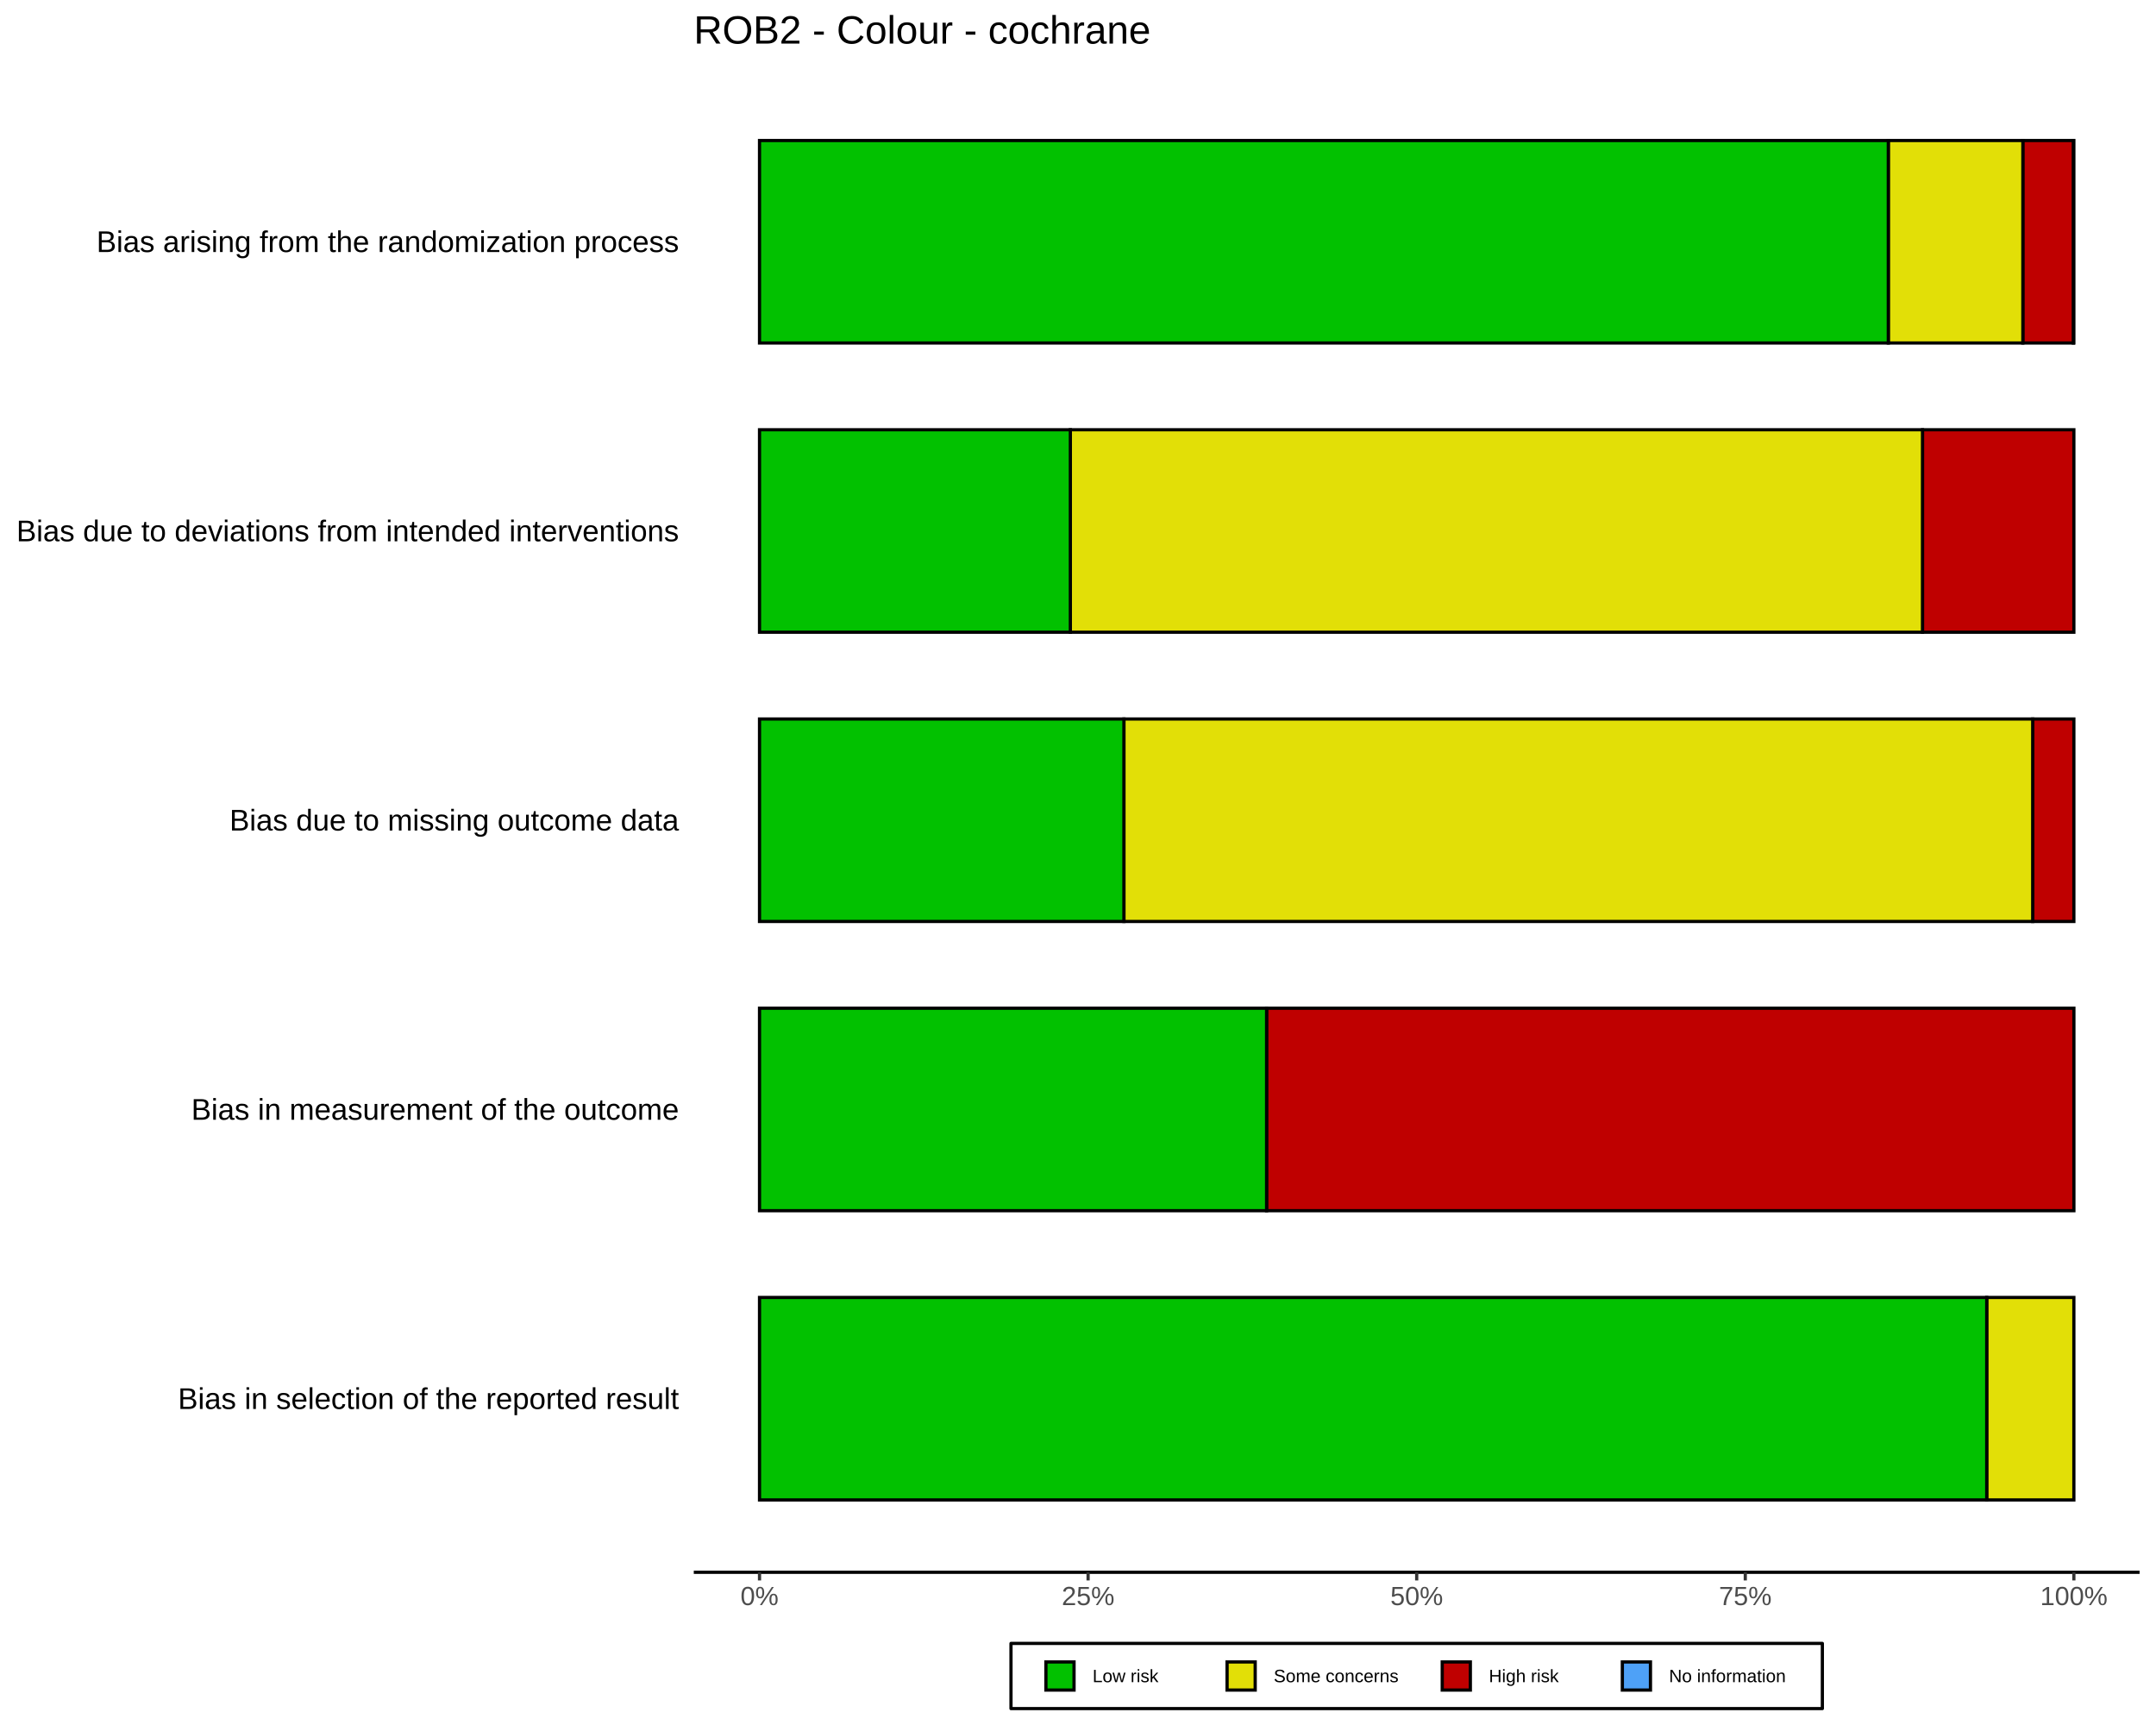
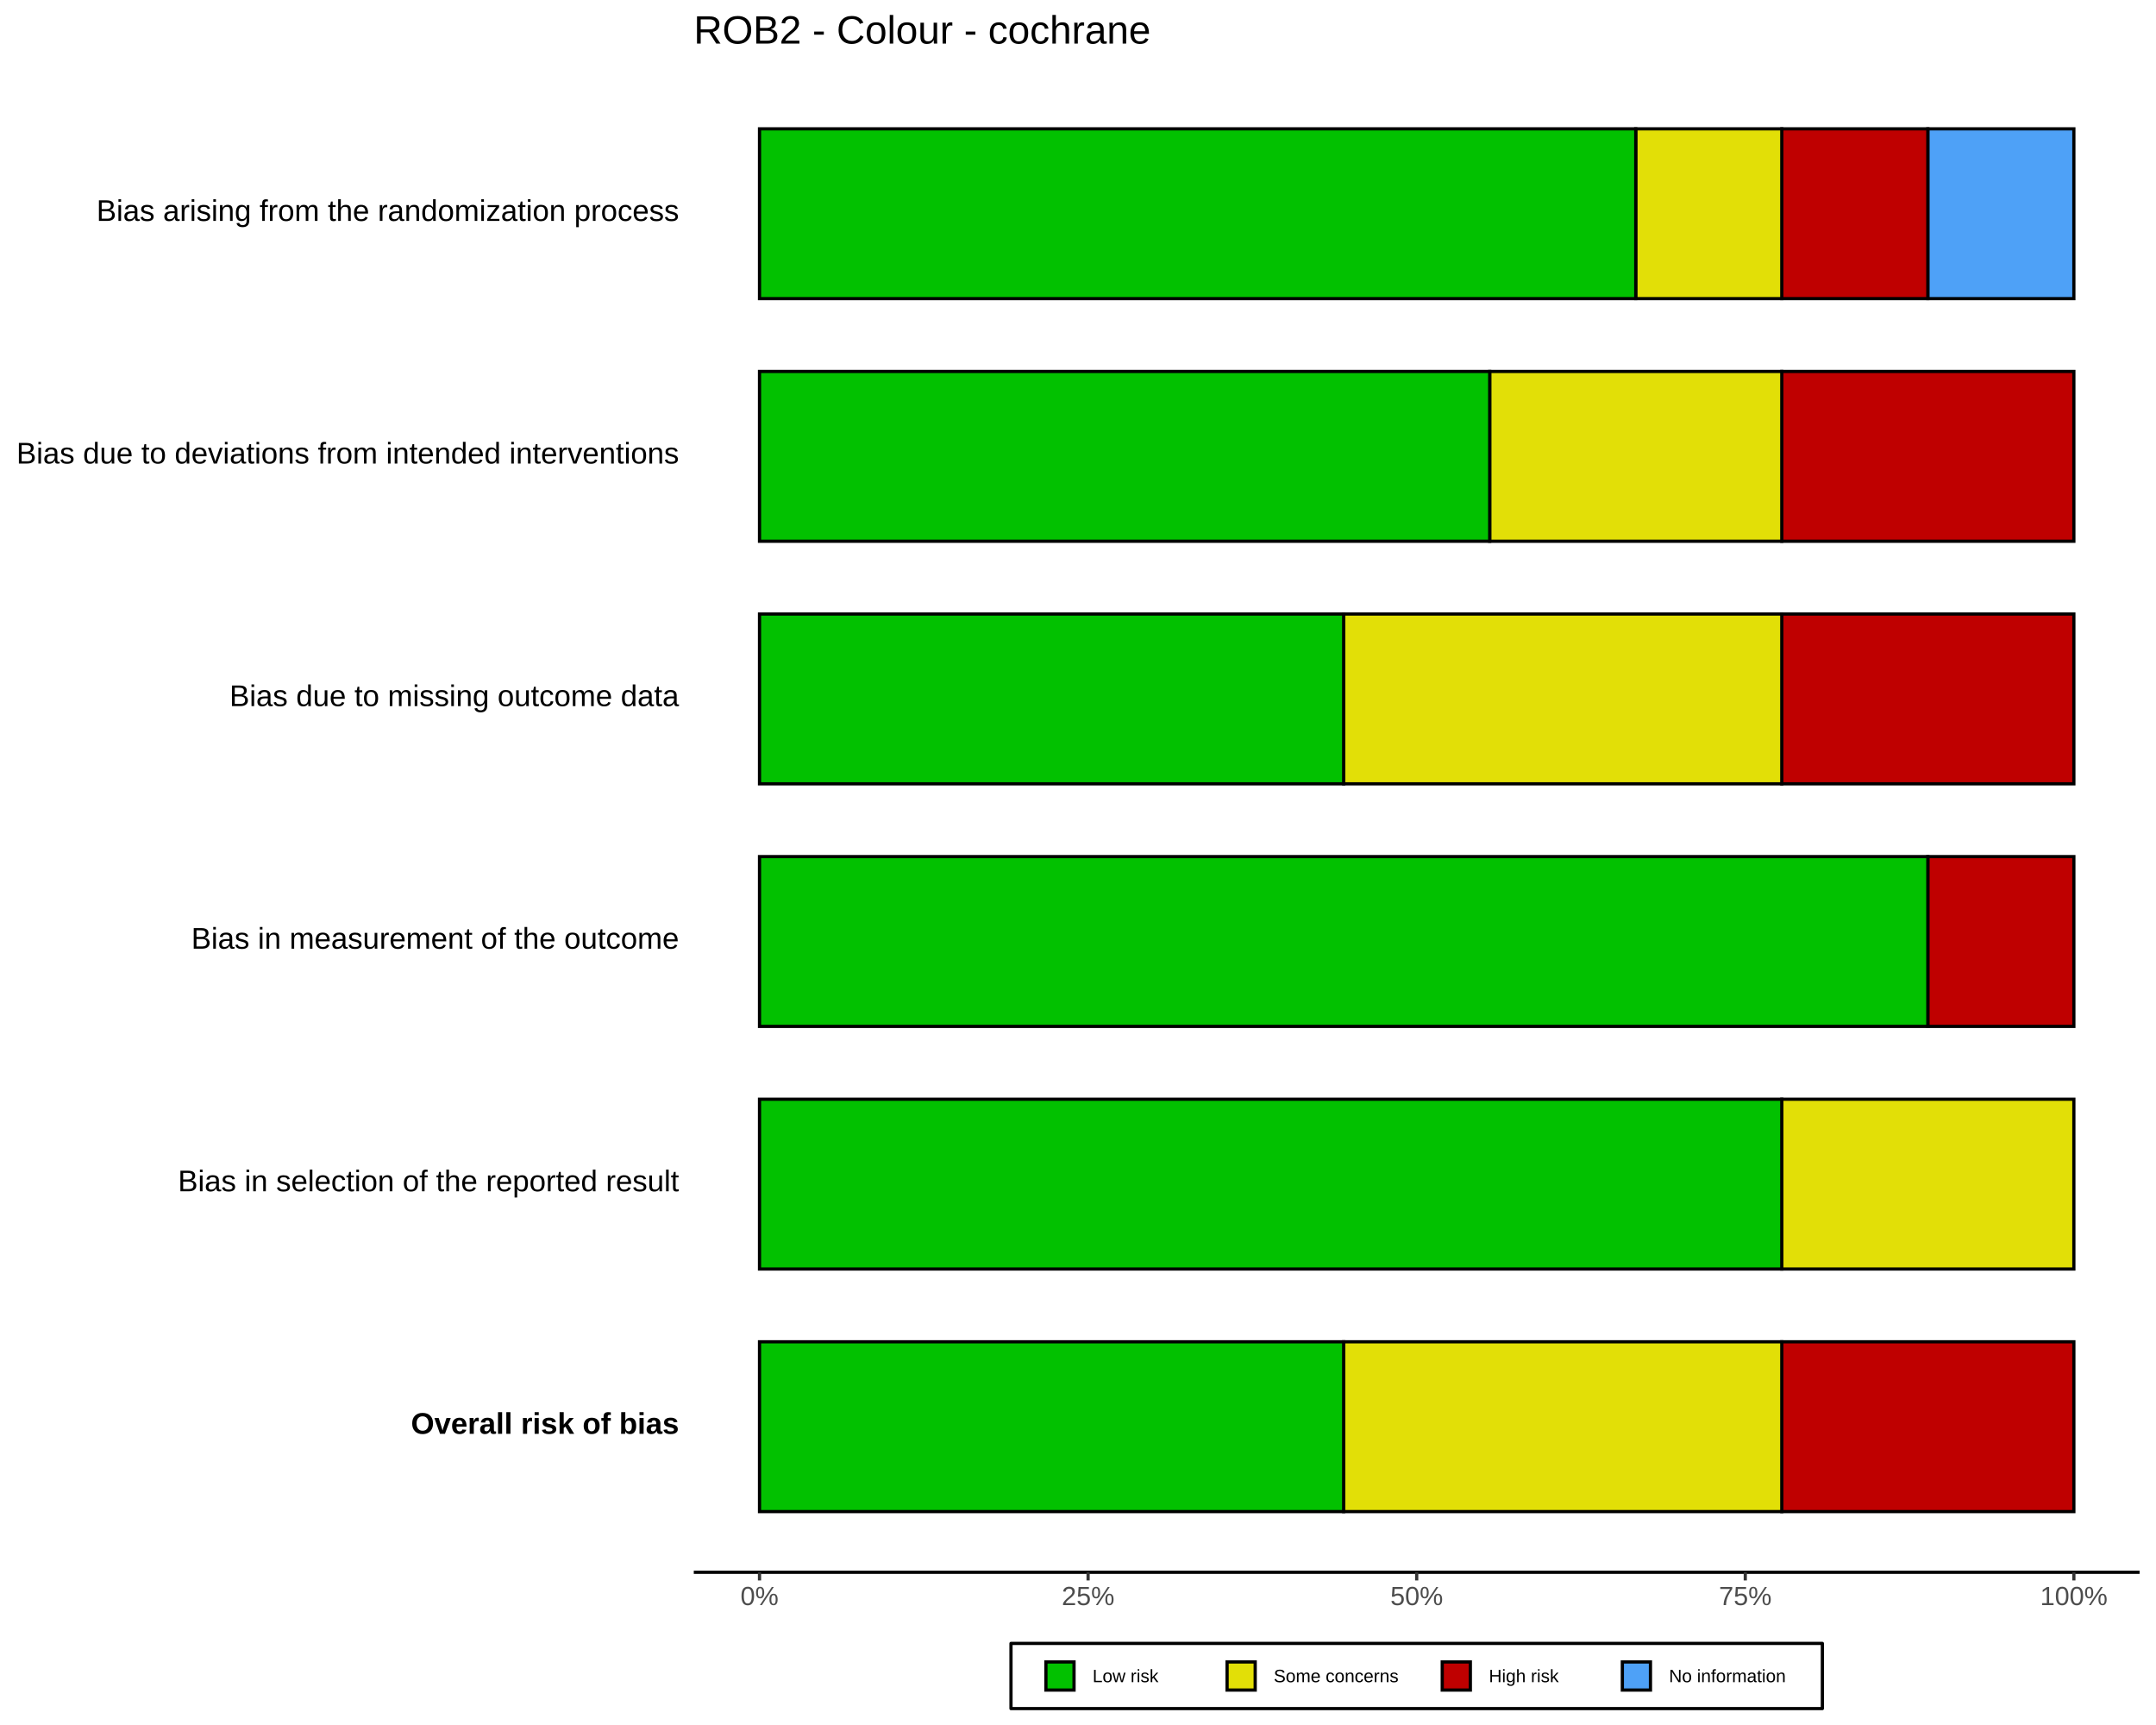
<svg xmlns="http://www.w3.org/2000/svg" viewBox="0 0 720.00 576.00">
  <defs>
    <style type="text/css">
    line, polyline, polygon, path, rect, circle {
      fill: none;
      stroke: #000000;
      stroke-linecap: round;
      stroke-linejoin: round;
      stroke-miterlimit: 10.00;
    }
  </style>
  </defs>
  <rect width="100%" height="100%" style="stroke: none; fill: #FFFFFF;" />
  <rect x="0.00" y="0.00" width="720.00" height="576.00" style="stroke-width: 1.07; stroke: #FFFFFF; fill: #FFFFFF;" />
  <defs>
    <clipPath id="cpMjMxLjY5fDcxNC41Mnw1MjUuMDB8MjIuNzc=">
      <rect x="231.69" y="22.77" width="482.83" height="502.22" />
    </clipPath>
  </defs>
-   <rect x="663.47" y="433.24" width="29.10" height="67.61" style="stroke-width: 1.07; stroke-linecap: square; stroke-linejoin: miter; fill: #E2DF07;" clip-path="url(#cpMjMxLjY5fDcxNC41Mnw1MjUuMDB8MjIuNzc=)" />
-   <rect x="253.64" y="433.24" width="409.83" height="67.61" style="stroke-width: 1.07; stroke-linecap: square; stroke-linejoin: miter; fill: #02C100;" clip-path="url(#cpMjMxLjY5fDcxNC41Mnw1MjUuMDB8MjIuNzc=)" />
-   <rect x="422.98" y="336.66" width="269.60" height="67.61" style="stroke-width: 1.07; stroke-linecap: square; stroke-linejoin: miter; fill: #BF0000;" clip-path="url(#cpMjMxLjY5fDcxNC41Mnw1MjUuMDB8MjIuNzc=)" />
-   <rect x="253.64" y="336.66" width="169.34" height="67.61" style="stroke-width: 1.07; stroke-linecap: square; stroke-linejoin: miter; fill: #02C100;" clip-path="url(#cpMjMxLjY5fDcxNC41Mnw1MjUuMDB8MjIuNzc=)" />
-   <rect x="678.82" y="240.08" width="13.75" height="67.61" style="stroke-width: 1.07; stroke-linecap: square; stroke-linejoin: miter; fill: #BF0000;" clip-path="url(#cpMjMxLjY5fDcxNC41Mnw1MjUuMDB8MjIuNzc=)" />
-   <rect x="375.33" y="240.08" width="303.49" height="67.61" style="stroke-width: 1.07; stroke-linecap: square; stroke-linejoin: miter; fill: #E2DF07;" clip-path="url(#cpMjMxLjY5fDcxNC41Mnw1MjUuMDB8MjIuNzc=)" />
-   <rect x="253.64" y="240.08" width="121.69" height="67.61" style="stroke-width: 1.07; stroke-linecap: square; stroke-linejoin: miter; fill: #02C100;" clip-path="url(#cpMjMxLjY5fDcxNC41Mnw1MjUuMDB8MjIuNzc=)" />
-   <rect x="642.02" y="143.50" width="50.55" height="67.61" style="stroke-width: 1.07; stroke-linecap: square; stroke-linejoin: miter; fill: #BF0000;" clip-path="url(#cpMjMxLjY5fDcxNC41Mnw1MjUuMDB8MjIuNzc=)" />
-   <rect x="357.45" y="143.50" width="284.57" height="67.61" style="stroke-width: 1.07; stroke-linecap: square; stroke-linejoin: miter; fill: #E2DF07;" clip-path="url(#cpMjMxLjY5fDcxNC41Mnw1MjUuMDB8MjIuNzc=)" />
-   <rect x="253.64" y="143.50" width="103.81" height="67.61" style="stroke-width: 1.07; stroke-linecap: square; stroke-linejoin: miter; fill: #02C100;" clip-path="url(#cpMjMxLjY5fDcxNC41Mnw1MjUuMDB8MjIuNzc=)" />
-   <rect x="692.38" y="46.92" width="0.19" height="67.61" style="stroke-width: 1.07; stroke-linecap: square; stroke-linejoin: miter; fill: #4EA1F7;" clip-path="url(#cpMjMxLjY5fDcxNC41Mnw1MjUuMDB8MjIuNzc=)" />
-   <rect x="675.53" y="46.92" width="16.85" height="67.61" style="stroke-width: 1.07; stroke-linecap: square; stroke-linejoin: miter; fill: #BF0000;" clip-path="url(#cpMjMxLjY5fDcxNC41Mnw1MjUuMDB8MjIuNzc=)" />
-   <rect x="630.60" y="46.92" width="44.93" height="67.61" style="stroke-width: 1.07; stroke-linecap: square; stroke-linejoin: miter; fill: #E2DF07;" clip-path="url(#cpMjMxLjY5fDcxNC41Mnw1MjUuMDB8MjIuNzc=)" />
-   <rect x="253.64" y="46.92" width="376.96" height="67.61" style="stroke-width: 1.07; stroke-linecap: square; stroke-linejoin: miter; fill: #02C100;" clip-path="url(#cpMjMxLjY5fDcxNC41Mnw1MjUuMDB8MjIuNzc=)" />
+   <rect x="595.03" y="448.04" width="97.54" height="56.70" style="stroke-width: 1.07; stroke-linecap: square; stroke-linejoin: miter; fill: #BF0000;" clip-path="url(#cpMjMxLjY5fDcxNC41Mnw1MjUuMDB8MjIuNzc=)" />
+   <rect x="448.72" y="448.04" width="146.31" height="56.70" style="stroke-width: 1.07; stroke-linecap: square; stroke-linejoin: miter; fill: #E2DF07;" clip-path="url(#cpMjMxLjY5fDcxNC41Mnw1MjUuMDB8MjIuNzc=)" />
+   <rect x="253.64" y="448.04" width="195.08" height="56.70" style="stroke-width: 1.07; stroke-linecap: square; stroke-linejoin: miter; fill: #02C100;" clip-path="url(#cpMjMxLjY5fDcxNC41Mnw1MjUuMDB8MjIuNzc=)" />
+   <rect x="595.03" y="367.04" width="97.54" height="56.70" style="stroke-width: 1.07; stroke-linecap: square; stroke-linejoin: miter; fill: #E2DF07;" clip-path="url(#cpMjMxLjY5fDcxNC41Mnw1MjUuMDB8MjIuNzc=)" />
+   <rect x="253.64" y="367.04" width="341.39" height="56.70" style="stroke-width: 1.07; stroke-linecap: square; stroke-linejoin: miter; fill: #02C100;" clip-path="url(#cpMjMxLjY5fDcxNC41Mnw1MjUuMDB8MjIuNzc=)" />
+   <rect x="643.80" y="286.03" width="48.77" height="56.70" style="stroke-width: 1.07; stroke-linecap: square; stroke-linejoin: miter; fill: #BF0000;" clip-path="url(#cpMjMxLjY5fDcxNC41Mnw1MjUuMDB8MjIuNzc=)" />
+   <rect x="253.64" y="286.03" width="390.16" height="56.70" style="stroke-width: 1.07; stroke-linecap: square; stroke-linejoin: miter; fill: #02C100;" clip-path="url(#cpMjMxLjY5fDcxNC41Mnw1MjUuMDB8MjIuNzc=)" />
+   <rect x="595.03" y="205.03" width="97.54" height="56.70" style="stroke-width: 1.07; stroke-linecap: square; stroke-linejoin: miter; fill: #BF0000;" clip-path="url(#cpMjMxLjY5fDcxNC41Mnw1MjUuMDB8MjIuNzc=)" />
+   <rect x="448.72" y="205.03" width="146.31" height="56.70" style="stroke-width: 1.07; stroke-linecap: square; stroke-linejoin: miter; fill: #E2DF07;" clip-path="url(#cpMjMxLjY5fDcxNC41Mnw1MjUuMDB8MjIuNzc=)" />
+   <rect x="253.64" y="205.03" width="195.08" height="56.70" style="stroke-width: 1.07; stroke-linecap: square; stroke-linejoin: miter; fill: #02C100;" clip-path="url(#cpMjMxLjY5fDcxNC41Mnw1MjUuMDB8MjIuNzc=)" />
+   <rect x="595.03" y="124.03" width="97.54" height="56.70" style="stroke-width: 1.07; stroke-linecap: square; stroke-linejoin: miter; fill: #BF0000;" clip-path="url(#cpMjMxLjY5fDcxNC41Mnw1MjUuMDB8MjIuNzc=)" />
+   <rect x="497.49" y="124.03" width="97.54" height="56.70" style="stroke-width: 1.07; stroke-linecap: square; stroke-linejoin: miter; fill: #E2DF07;" clip-path="url(#cpMjMxLjY5fDcxNC41Mnw1MjUuMDB8MjIuNzc=)" />
+   <rect x="253.64" y="124.03" width="243.85" height="56.70" style="stroke-width: 1.07; stroke-linecap: square; stroke-linejoin: miter; fill: #02C100;" clip-path="url(#cpMjMxLjY5fDcxNC41Mnw1MjUuMDB8MjIuNzc=)" />
+   <rect x="643.80" y="43.02" width="48.77" height="56.70" style="stroke-width: 1.07; stroke-linecap: square; stroke-linejoin: miter; fill: #4EA1F7;" clip-path="url(#cpMjMxLjY5fDcxNC41Mnw1MjUuMDB8MjIuNzc=)" />
+   <rect x="595.03" y="43.02" width="48.77" height="56.70" style="stroke-width: 1.07; stroke-linecap: square; stroke-linejoin: miter; fill: #BF0000;" clip-path="url(#cpMjMxLjY5fDcxNC41Mnw1MjUuMDB8MjIuNzc=)" />
+   <rect x="546.26" y="43.02" width="48.77" height="56.70" style="stroke-width: 1.07; stroke-linecap: square; stroke-linejoin: miter; fill: #E2DF07;" clip-path="url(#cpMjMxLjY5fDcxNC41Mnw1MjUuMDB8MjIuNzc=)" />
+   <rect x="253.64" y="43.02" width="292.62" height="56.70" style="stroke-width: 1.07; stroke-linecap: square; stroke-linejoin: miter; fill: #02C100;" clip-path="url(#cpMjMxLjY5fDcxNC41Mnw1MjUuMDB8MjIuNzc=)" />
  <defs>
    <clipPath id="cpMC4wMHw3MjAuMDB8NTc2LjAwfDAuMDA=">
      <rect x="0.00" y="0.00" width="720.00" height="576.00" />
    </clipPath>
  </defs>
  <g clip-path="url(#cpMC4wMHw3MjAuMDB8NTc2LjAwfDAuMDA=)">
-     <text x="59.42" y="470.48" style="font-size: 10.00px; font-family: Liberation Sans;" textLength="167.34px" lengthAdjust="spacingAndGlyphs">Bias in selection of the reported result</text>
+     <text x="137.25" y="478.77" style="font-size: 10.00px; font-weight: bold; font-family: Liberation Sans;" textLength="33.92px" lengthAdjust="spacingAndGlyphs">Overall</text>
  </g>
  <g clip-path="url(#cpMC4wMHw3MjAuMDB8NTc2LjAwfDAuMDA=)">
-     <text x="63.87" y="373.90" style="font-size: 10.00px; font-family: Liberation Sans;" textLength="162.89px" lengthAdjust="spacingAndGlyphs">Bias in measurement of the outcome</text>
+     <text x="173.95" y="478.77" style="font-size: 10.00px; font-weight: bold; font-family: Liberation Sans;" textLength="17.80px" lengthAdjust="spacingAndGlyphs">risk</text>
  </g>
  <g clip-path="url(#cpMC4wMHw3MjAuMDB8NTc2LjAwfDAuMDA=)">
-     <text x="76.65" y="277.32" style="font-size: 10.00px; font-family: Liberation Sans;" textLength="150.11px" lengthAdjust="spacingAndGlyphs">Bias due to missing outcome data</text>
+     <text x="194.53" y="478.77" style="font-size: 10.00px; font-weight: bold; font-family: Liberation Sans;" textLength="9.44px" lengthAdjust="spacingAndGlyphs">of</text>
  </g>
  <g clip-path="url(#cpMC4wMHw3MjAuMDB8NTc2LjAwfDAuMDA=)">
-     <text x="5.48" y="180.74" style="font-size: 10.00px; font-family: Liberation Sans;" textLength="221.28px" lengthAdjust="spacingAndGlyphs">Bias due to deviations from intended interventions</text>
+     <text x="206.75" y="478.77" style="font-size: 10.00px; font-weight: bold; font-family: Liberation Sans;" textLength="20.02px" lengthAdjust="spacingAndGlyphs">bias</text>
  </g>
  <g clip-path="url(#cpMC4wMHw3MjAuMDB8NTc2LjAwfDAuMDA=)">
-     <text x="32.21" y="84.16" style="font-size: 10.00px; font-family: Liberation Sans;" textLength="194.55px" lengthAdjust="spacingAndGlyphs">Bias arising from the randomization process</text>
+     <text x="59.42" y="397.79" style="font-size: 10.00px; font-family: Liberation Sans;" textLength="19.45px" lengthAdjust="spacingAndGlyphs">Bias</text>
+   </g>
+   <g clip-path="url(#cpMC4wMHw3MjAuMDB8NTc2LjAwfDAuMDA=)">
+     <text x="81.65" y="397.79" style="font-size: 10.00px; font-family: Liberation Sans;" textLength="7.78px" lengthAdjust="spacingAndGlyphs">in</text>
+   </g>
+   <g clip-path="url(#cpMC4wMHw3MjAuMDB8NTc2LjAwfDAuMDA=)">
+     <text x="92.21" y="397.79" style="font-size: 10.00px; font-family: Liberation Sans;" textLength="39.47px" lengthAdjust="spacingAndGlyphs">selection</text>
+   </g>
+   <g clip-path="url(#cpMC4wMHw3MjAuMDB8NTc2LjAwfDAuMDA=)">
+     <text x="134.46" y="397.79" style="font-size: 10.00px; font-family: Liberation Sans;" textLength="8.34px" lengthAdjust="spacingAndGlyphs">of</text>
+   </g>
+   <g clip-path="url(#cpMC4wMHw3MjAuMDB8NTc2LjAwfDAuMDA=)">
+     <text x="145.59" y="397.79" style="font-size: 10.00px; font-family: Liberation Sans;" textLength="13.91px" lengthAdjust="spacingAndGlyphs">the</text>
+   </g>
+   <g clip-path="url(#cpMC4wMHw3MjAuMDB8NTc2LjAwfDAuMDA=)">
+     <text x="162.28" y="397.79" style="font-size: 10.00px; font-family: Liberation Sans;" textLength="37.25px" lengthAdjust="spacingAndGlyphs">reported</text>
+   </g>
+   <g clip-path="url(#cpMC4wMHw3MjAuMDB8NTc2LjAwfDAuMDA=)">
+     <text x="202.31" y="397.79" style="font-size: 10.00px; font-family: Liberation Sans;" textLength="24.45px" lengthAdjust="spacingAndGlyphs">result</text>
+   </g>
+   <g clip-path="url(#cpMC4wMHw3MjAuMDB8NTc2LjAwfDAuMDA=)">
+     <text x="63.87" y="316.78" style="font-size: 10.00px; font-family: Liberation Sans;" textLength="19.45px" lengthAdjust="spacingAndGlyphs">Bias</text>
+   </g>
+   <g clip-path="url(#cpMC4wMHw3MjAuMDB8NTc2LjAwfDAuMDA=)">
+     <text x="86.10" y="316.78" style="font-size: 10.00px; font-family: Liberation Sans;" textLength="7.78px" lengthAdjust="spacingAndGlyphs">in</text>
+   </g>
+   <g clip-path="url(#cpMC4wMHw3MjAuMDB8NTc2LjAwfDAuMDA=)">
+     <text x="96.67" y="316.78" style="font-size: 10.00px; font-family: Liberation Sans;" textLength="61.14px" lengthAdjust="spacingAndGlyphs">measurement</text>
+   </g>
+   <g clip-path="url(#cpMC4wMHw3MjAuMDB8NTc2LjAwfDAuMDA=)">
+     <text x="160.59" y="316.78" style="font-size: 10.00px; font-family: Liberation Sans;" textLength="8.34px" lengthAdjust="spacingAndGlyphs">of</text>
+   </g>
+   <g clip-path="url(#cpMC4wMHw3MjAuMDB8NTc2LjAwfDAuMDA=)">
+     <text x="171.71" y="316.78" style="font-size: 10.00px; font-family: Liberation Sans;" textLength="13.91px" lengthAdjust="spacingAndGlyphs">the</text>
+   </g>
+   <g clip-path="url(#cpMC4wMHw3MjAuMDB8NTc2LjAwfDAuMDA=)">
+     <text x="188.40" y="316.78" style="font-size: 10.00px; font-family: Liberation Sans;" textLength="38.36px" lengthAdjust="spacingAndGlyphs">outcome</text>
+   </g>
+   <g clip-path="url(#cpMC4wMHw3MjAuMDB8NTc2LjAwfDAuMDA=)">
+     <text x="76.65" y="235.78" style="font-size: 10.00px; font-family: Liberation Sans;" textLength="19.45px" lengthAdjust="spacingAndGlyphs">Bias</text>
+   </g>
+   <g clip-path="url(#cpMC4wMHw3MjAuMDB8NTc2LjAwfDAuMDA=)">
+     <text x="98.89" y="235.78" style="font-size: 10.00px; font-family: Liberation Sans;" textLength="16.69px" lengthAdjust="spacingAndGlyphs">due</text>
+   </g>
+   <g clip-path="url(#cpMC4wMHw3MjAuMDB8NTc2LjAwfDAuMDA=)">
+     <text x="118.35" y="235.78" style="font-size: 10.00px; font-family: Liberation Sans;" textLength="8.34px" lengthAdjust="spacingAndGlyphs">to</text>
+   </g>
+   <g clip-path="url(#cpMC4wMHw3MjAuMDB8NTc2LjAwfDAuMDA=)">
+     <text x="129.48" y="235.78" style="font-size: 10.00px; font-family: Liberation Sans;" textLength="33.89px" lengthAdjust="spacingAndGlyphs">missing</text>
+   </g>
+   <g clip-path="url(#cpMC4wMHw3MjAuMDB8NTc2LjAwfDAuMDA=)">
+     <text x="166.15" y="235.78" style="font-size: 10.00px; font-family: Liberation Sans;" textLength="38.36px" lengthAdjust="spacingAndGlyphs">outcome</text>
+   </g>
+   <g clip-path="url(#cpMC4wMHw3MjAuMDB8NTc2LjAwfDAuMDA=)">
+     <text x="207.29" y="235.78" style="font-size: 10.00px; font-family: Liberation Sans;" textLength="19.47px" lengthAdjust="spacingAndGlyphs">data</text>
+   </g>
+   <g clip-path="url(#cpMC4wMHw3MjAuMDB8NTc2LjAwfDAuMDA=)">
+     <text x="5.48" y="154.78" style="font-size: 10.00px; font-family: Liberation Sans;" textLength="19.45px" lengthAdjust="spacingAndGlyphs">Bias</text>
+   </g>
+   <g clip-path="url(#cpMC4wMHw3MjAuMDB8NTc2LjAwfDAuMDA=)">
+     <text x="27.71" y="154.78" style="font-size: 10.00px; font-family: Liberation Sans;" textLength="16.69px" lengthAdjust="spacingAndGlyphs">due</text>
+   </g>
+   <g clip-path="url(#cpMC4wMHw3MjAuMDB8NTc2LjAwfDAuMDA=)">
+     <text x="47.18" y="154.78" style="font-size: 10.00px; font-family: Liberation Sans;" textLength="8.34px" lengthAdjust="spacingAndGlyphs">to</text>
+   </g>
+   <g clip-path="url(#cpMC4wMHw3MjAuMDB8NTc2LjAwfDAuMDA=)">
+     <text x="58.31" y="154.78" style="font-size: 10.00px; font-family: Liberation Sans;" textLength="45.03px" lengthAdjust="spacingAndGlyphs">deviations</text>
+   </g>
+   <g clip-path="url(#cpMC4wMHw3MjAuMDB8NTc2LjAwfDAuMDA=)">
+     <text x="106.12" y="154.78" style="font-size: 10.00px; font-family: Liberation Sans;" textLength="20.00px" lengthAdjust="spacingAndGlyphs">from</text>
+   </g>
+   <g clip-path="url(#cpMC4wMHw3MjAuMDB8NTc2LjAwfDAuMDA=)">
+     <text x="128.90" y="154.78" style="font-size: 10.00px; font-family: Liberation Sans;" textLength="38.38px" lengthAdjust="spacingAndGlyphs">intended</text>
+   </g>
+   <g clip-path="url(#cpMC4wMHw3MjAuMDB8NTc2LjAwfDAuMDA=)">
+     <text x="170.06" y="154.78" style="font-size: 10.00px; font-family: Liberation Sans;" textLength="56.70px" lengthAdjust="spacingAndGlyphs">interventions</text>
+   </g>
+   <g clip-path="url(#cpMC4wMHw3MjAuMDB8NTc2LjAwfDAuMDA=)">
+     <text x="32.21" y="73.77" style="font-size: 10.00px; font-family: Liberation Sans;" textLength="19.45px" lengthAdjust="spacingAndGlyphs">Bias</text>
+   </g>
+   <g clip-path="url(#cpMC4wMHw3MjAuMDB8NTc2LjAwfDAuMDA=)">
+     <text x="54.45" y="73.77" style="font-size: 10.00px; font-family: Liberation Sans;" textLength="29.45px" lengthAdjust="spacingAndGlyphs">arising</text>
+   </g>
+   <g clip-path="url(#cpMC4wMHw3MjAuMDB8NTc2LjAwfDAuMDA=)">
+     <text x="86.68" y="73.77" style="font-size: 10.00px; font-family: Liberation Sans;" textLength="20.00px" lengthAdjust="spacingAndGlyphs">from</text>
+   </g>
+   <g clip-path="url(#cpMC4wMHw3MjAuMDB8NTc2LjAwfDAuMDA=)">
+     <text x="109.46" y="73.77" style="font-size: 10.00px; font-family: Liberation Sans;" textLength="13.91px" lengthAdjust="spacingAndGlyphs">the</text>
+   </g>
+   <g clip-path="url(#cpMC4wMHw3MjAuMDB8NTc2LjAwfDAuMDA=)">
+     <text x="126.15" y="73.77" style="font-size: 10.00px; font-family: Liberation Sans;" textLength="62.81px" lengthAdjust="spacingAndGlyphs">randomization</text>
+   </g>
+   <g clip-path="url(#cpMC4wMHw3MjAuMDB8NTc2LjAwfDAuMDA=)">
+     <text x="191.75" y="73.77" style="font-size: 10.00px; font-family: Liberation Sans;" textLength="35.02px" lengthAdjust="spacingAndGlyphs">process</text>
  </g>
  <polyline points="231.69,525.00 714.52,525.00 " style="stroke-width: 1.07; stroke-linecap: butt;" clip-path="url(#cpMC4wMHw3MjAuMDB8NTc2LjAwfDAuMDA=)" />
  <polyline points="253.64,527.74 253.64,525.00 " style="stroke-width: 1.07; stroke: #333333; stroke-linecap: butt;" clip-path="url(#cpMC4wMHw3MjAuMDB8NTc2LjAwfDAuMDA=)" />
  <polyline points="363.37,527.74 363.37,525.00 " style="stroke-width: 1.07; stroke: #333333; stroke-linecap: butt;" clip-path="url(#cpMC4wMHw3MjAuMDB8NTc2LjAwfDAuMDA=)" />
  <polyline points="473.11,527.74 473.11,525.00 " style="stroke-width: 1.07; stroke: #333333; stroke-linecap: butt;" clip-path="url(#cpMC4wMHw3MjAuMDB8NTc2LjAwfDAuMDA=)" />
  <polyline points="582.84,527.74 582.84,525.00 " style="stroke-width: 1.07; stroke: #333333; stroke-linecap: butt;" clip-path="url(#cpMC4wMHw3MjAuMDB8NTc2LjAwfDAuMDA=)" />
  <polyline points="692.57,527.74 692.57,525.00 " style="stroke-width: 1.07; stroke: #333333; stroke-linecap: butt;" clip-path="url(#cpMC4wMHw3MjAuMDB8NTc2LjAwfDAuMDA=)" />
  <g clip-path="url(#cpMC4wMHw3MjAuMDB8NTc2LjAwfDAuMDA=)">
    <text x="247.28" y="535.97" style="font-size: 8.80px; fill: #4D4D4D; font-family: Liberation Sans;" textLength="12.72px" lengthAdjust="spacingAndGlyphs">0%</text>
  </g>
  <g clip-path="url(#cpMC4wMHw3MjAuMDB8NTc2LjAwfDAuMDA=)">
    <text x="354.57" y="535.97" style="font-size: 8.80px; fill: #4D4D4D; font-family: Liberation Sans;" textLength="17.61px" lengthAdjust="spacingAndGlyphs">25%</text>
  </g>
  <g clip-path="url(#cpMC4wMHw3MjAuMDB8NTc2LjAwfDAuMDA=)">
    <text x="464.30" y="535.97" style="font-size: 8.80px; fill: #4D4D4D; font-family: Liberation Sans;" textLength="17.61px" lengthAdjust="spacingAndGlyphs">50%</text>
  </g>
  <g clip-path="url(#cpMC4wMHw3MjAuMDB8NTc2LjAwfDAuMDA=)">
    <text x="574.04" y="535.97" style="font-size: 8.80px; fill: #4D4D4D; font-family: Liberation Sans;" textLength="17.61px" lengthAdjust="spacingAndGlyphs">75%</text>
  </g>
  <g clip-path="url(#cpMC4wMHw3MjAuMDB8NTc2LjAwfDAuMDA=)">
    <text x="681.32" y="535.97" style="font-size: 8.80px; fill: #4D4D4D; font-family: Liberation Sans;" textLength="22.50px" lengthAdjust="spacingAndGlyphs">100%</text>
  </g>
  <rect x="337.62" y="548.76" width="270.96" height="21.76" style="stroke-width: 1.07; fill: #FFFFFF;" clip-path="url(#cpMC4wMHw3MjAuMDB8NTc2LjAwfDAuMDA=)" />
  <rect x="348.58" y="554.24" width="10.80" height="10.80" style="stroke-width: 1.07; stroke: none; fill: #F2F2F2;" clip-path="url(#cpMC4wMHw3MjAuMDB8NTc2LjAwfDAuMDA=)" />
  <rect x="349.29" y="554.95" width="9.38" height="9.38" style="stroke-width: 1.07; stroke-linecap: square; stroke-linejoin: miter; fill: #02C100;" clip-path="url(#cpMC4wMHw3MjAuMDB8NTc2LjAwfDAuMDA=)" />
  <rect x="409.08" y="554.24" width="10.80" height="10.80" style="stroke-width: 1.07; stroke: none; fill: #F2F2F2;" clip-path="url(#cpMC4wMHw3MjAuMDB8NTc2LjAwfDAuMDA=)" />
  <rect x="409.79" y="554.95" width="9.38" height="9.38" style="stroke-width: 1.07; stroke-linecap: square; stroke-linejoin: miter; fill: #E2DF07;" clip-path="url(#cpMC4wMHw3MjAuMDB8NTc2LjAwfDAuMDA=)" />
  <rect x="480.93" y="554.24" width="10.80" height="10.80" style="stroke-width: 1.07; stroke: none; fill: #F2F2F2;" clip-path="url(#cpMC4wMHw3MjAuMDB8NTc2LjAwfDAuMDA=)" />
  <rect x="481.64" y="554.95" width="9.38" height="9.38" style="stroke-width: 1.07; stroke-linecap: square; stroke-linejoin: miter; fill: #BF0000;" clip-path="url(#cpMC4wMHw3MjAuMDB8NTc2LjAwfDAuMDA=)" />
  <rect x="541.08" y="554.24" width="10.80" height="10.80" style="stroke-width: 1.07; stroke: none; fill: #F2F2F2;" clip-path="url(#cpMC4wMHw3MjAuMDB8NTc2LjAwfDAuMDA=)" />
  <rect x="541.79" y="554.95" width="9.38" height="9.38" style="stroke-width: 1.07; stroke-linecap: square; stroke-linejoin: miter; fill: #4EA1F7;" clip-path="url(#cpMC4wMHw3MjAuMDB8NTc2LjAwfDAuMDA=)" />
  <g clip-path="url(#cpMC4wMHw3MjAuMDB8NTc2LjAwfDAuMDA=)">
    <text x="364.86" y="561.70" style="font-size: 6.00px; font-family: Liberation Sans;" textLength="38.73px" lengthAdjust="spacingAndGlyphs">  Low risk        </text>
  </g>
  <g clip-path="url(#cpMC4wMHw3MjAuMDB8NTc2LjAwfDAuMDA=)">
    <text x="425.36" y="561.70" style="font-size: 6.00px; font-family: Liberation Sans;" textLength="50.09px" lengthAdjust="spacingAndGlyphs">  Some concerns   </text>
  </g>
  <g clip-path="url(#cpMC4wMHw3MjAuMDB8NTc2LjAwfDAuMDA=)">
    <text x="497.21" y="561.70" style="font-size: 6.00px; font-family: Liberation Sans;" textLength="38.39px" lengthAdjust="spacingAndGlyphs">  High risk       </text>
  </g>
  <g clip-path="url(#cpMC4wMHw3MjAuMDB8NTc2LjAwfDAuMDA=)">
    <text x="557.36" y="561.70" style="font-size: 6.00px; font-family: Liberation Sans;" textLength="45.75px" lengthAdjust="spacingAndGlyphs">  No information  </text>
  </g>
  <g clip-path="url(#cpMC4wMHw3MjAuMDB8NTc2LjAwfDAuMDA=)">
    <text x="231.69" y="14.56" style="font-size: 13.20px; font-family: Liberation Sans;" textLength="152.38px" lengthAdjust="spacingAndGlyphs">ROB2 - Colour - cochrane</text>
  </g>
</svg>
